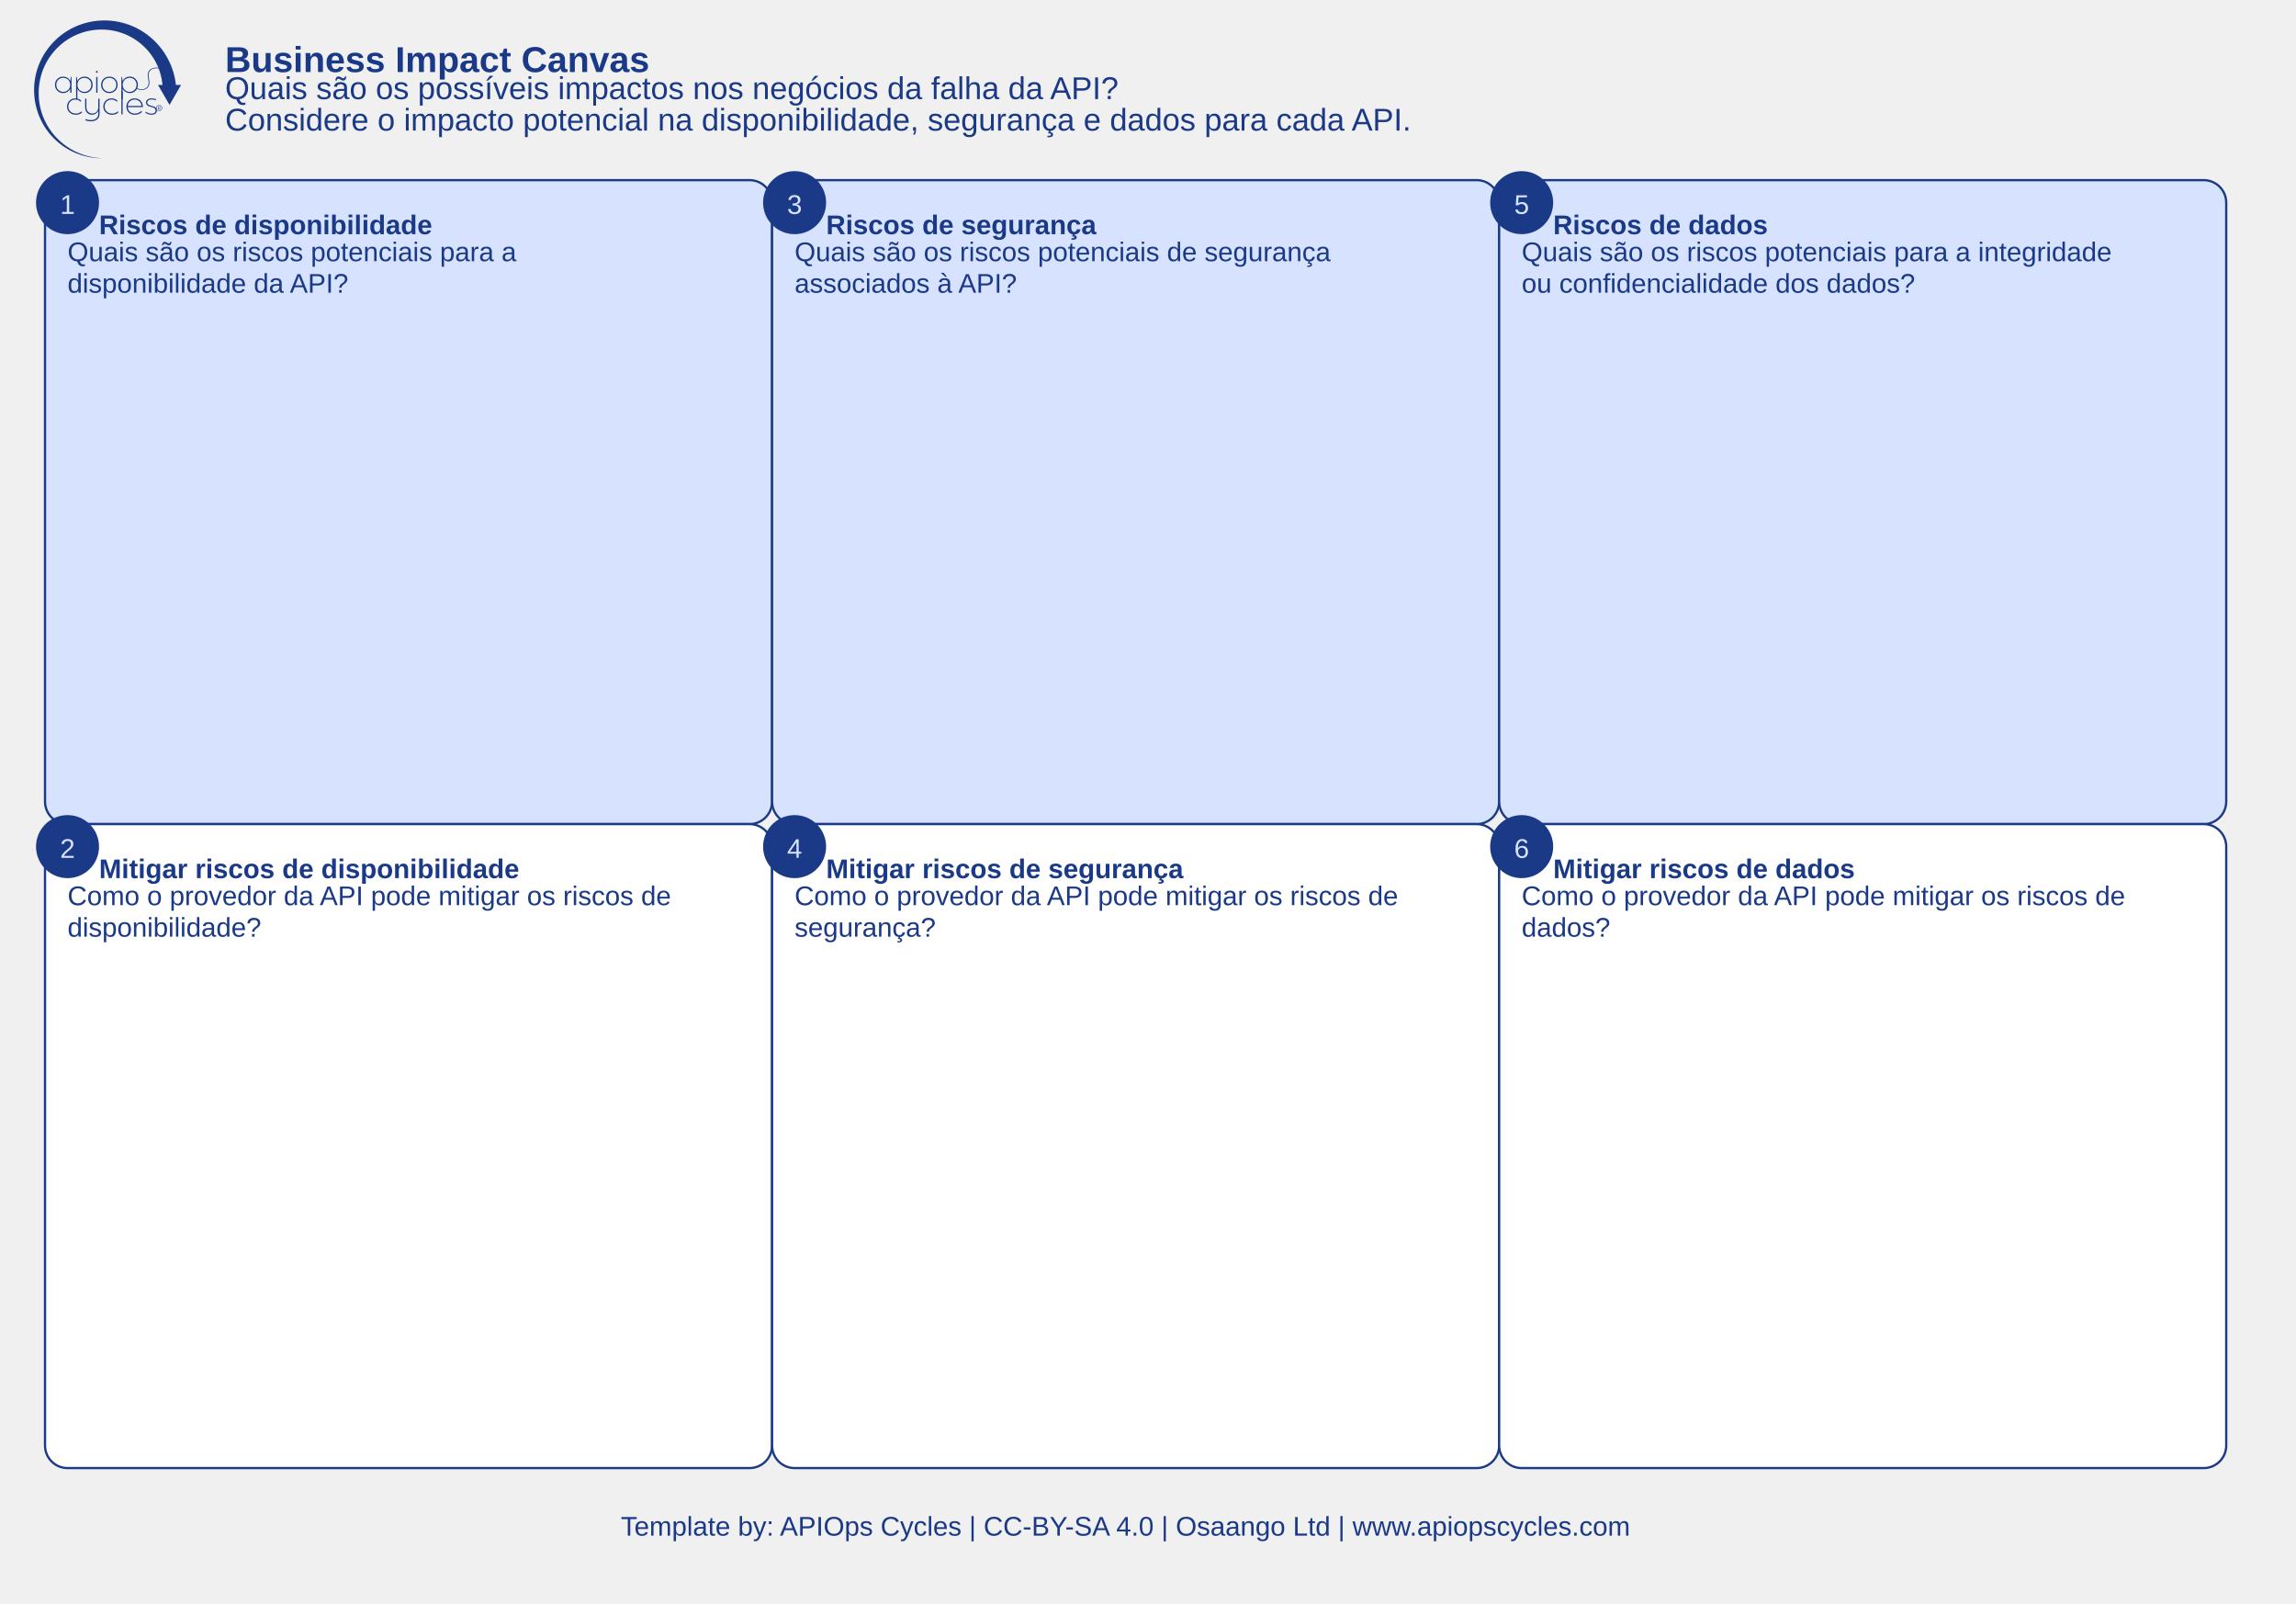
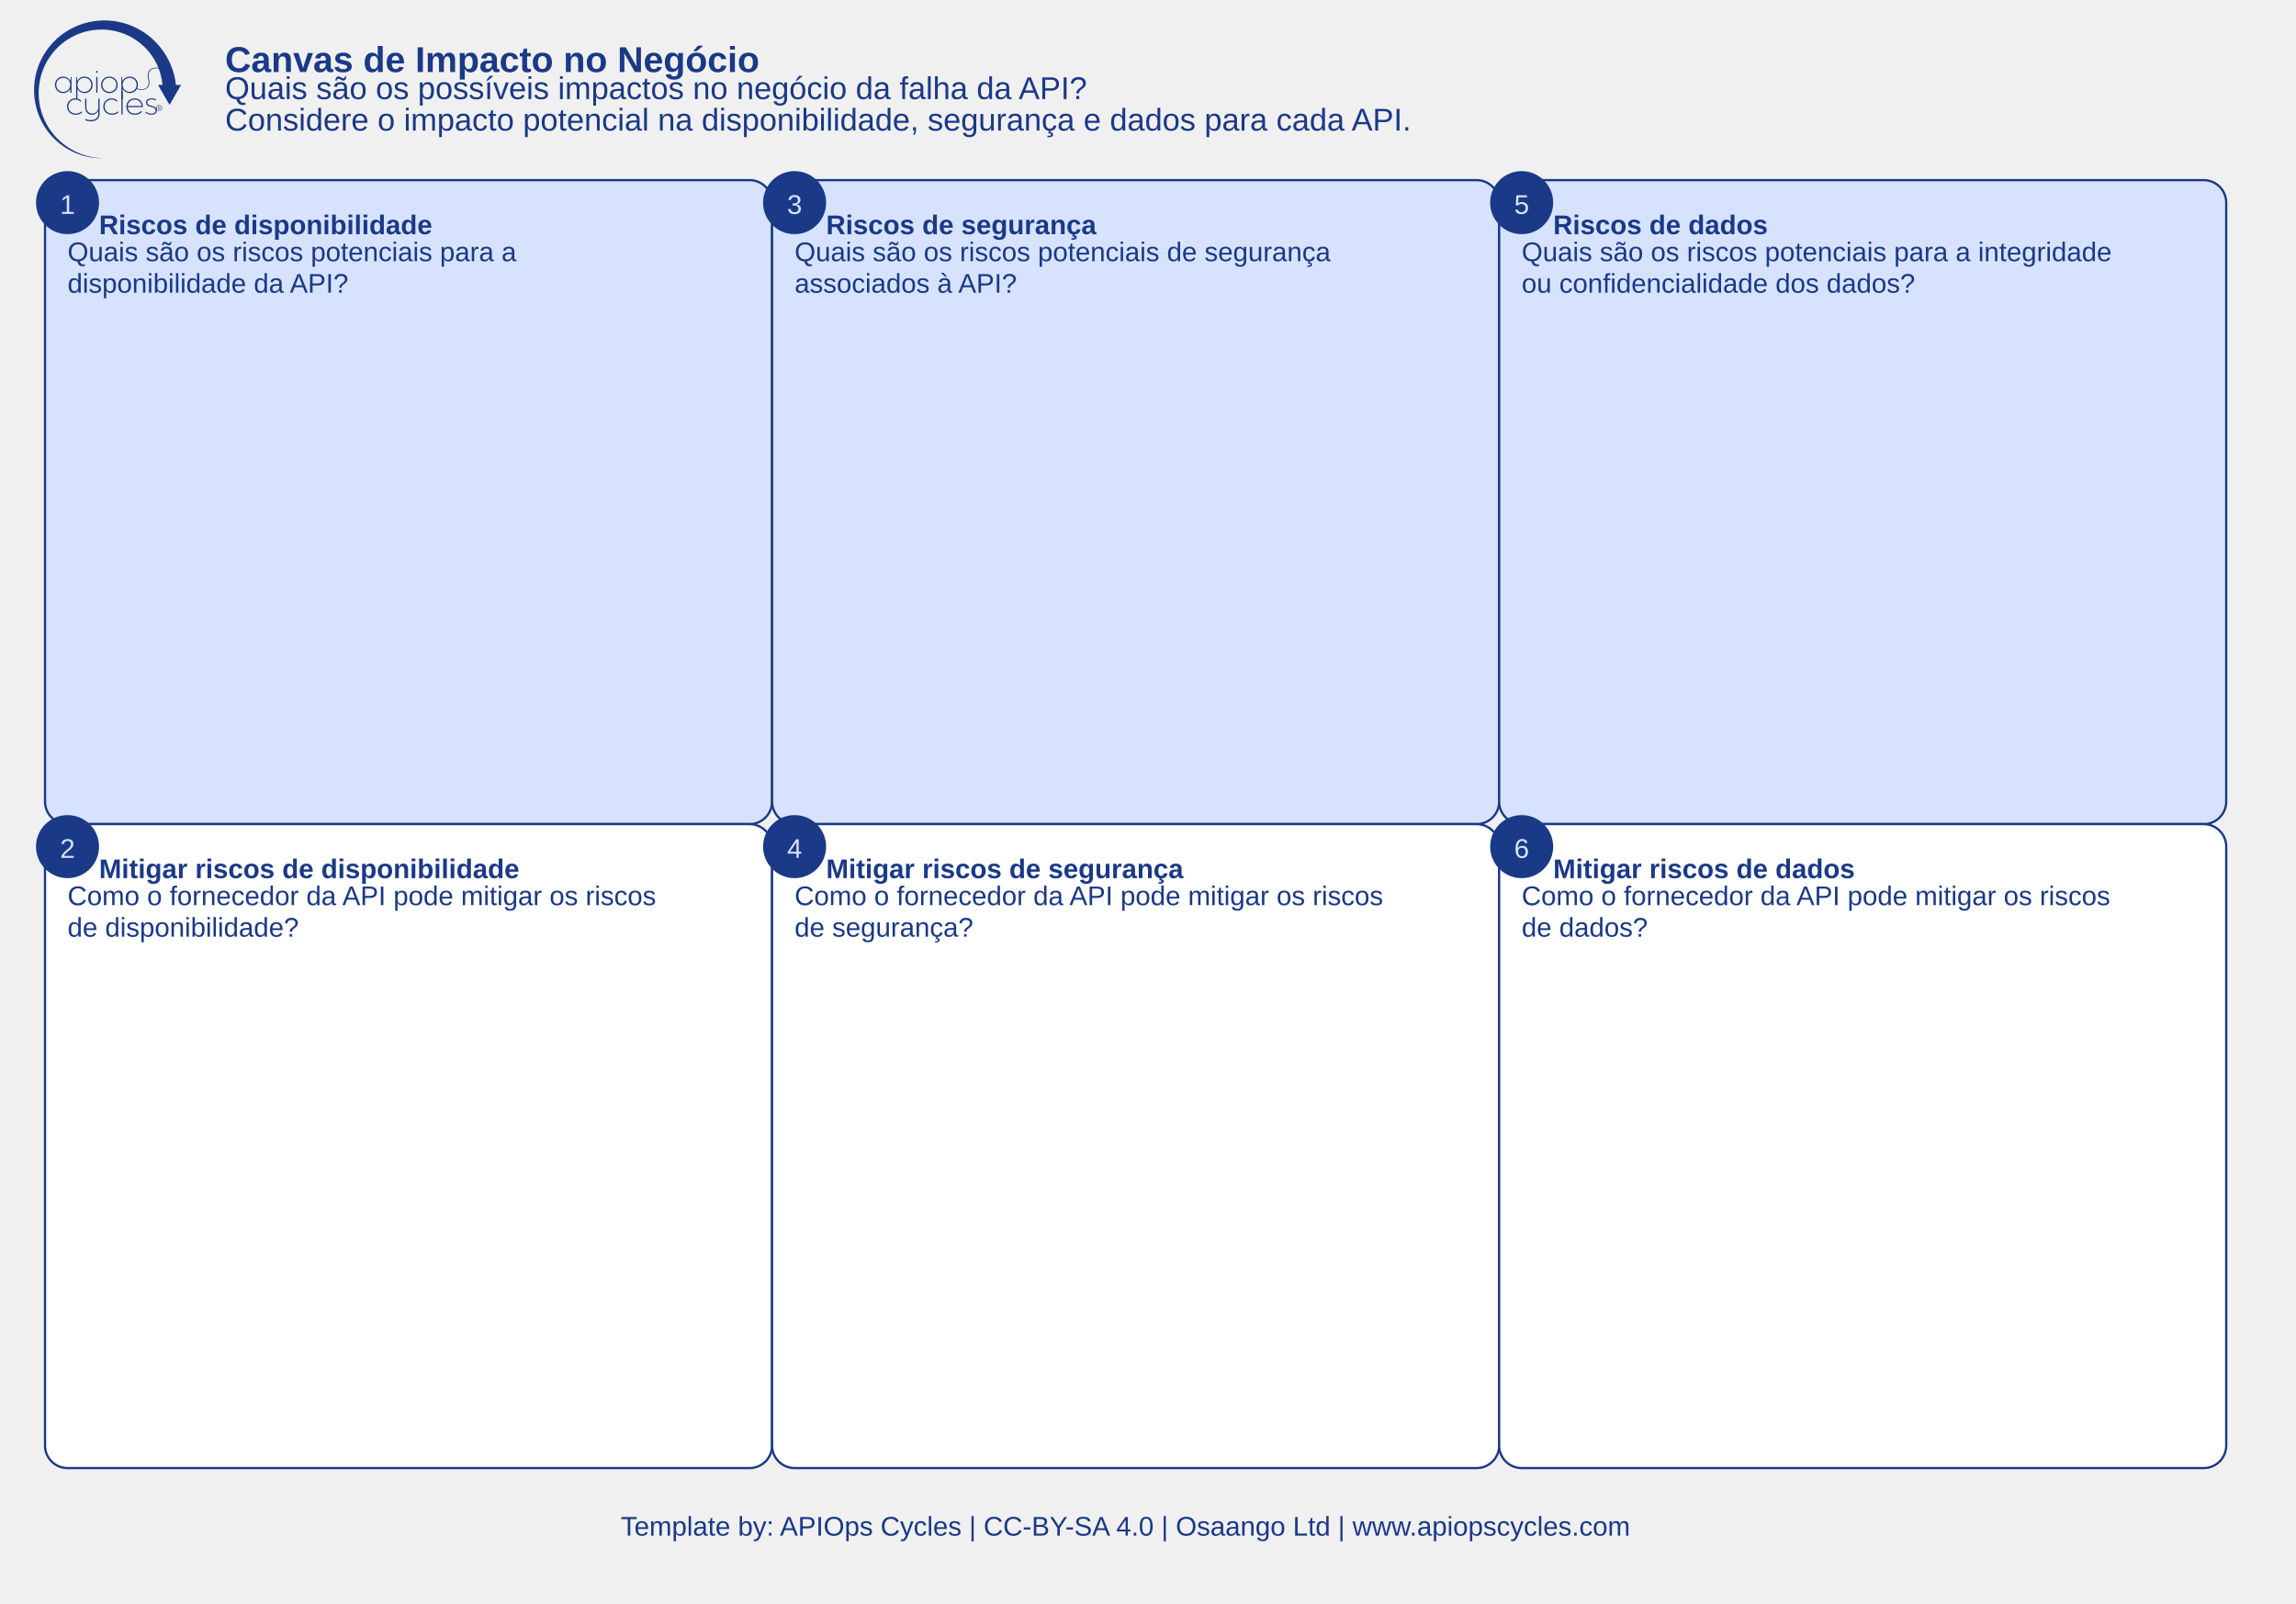
<svg xmlns="http://www.w3.org/2000/svg" width="1020" height="712" font-family="Arial, sans-serif" font-size="12" style="background-color: #f8fafc">
  <defs>
    <filter id="shadow">
      <feDropShadow dx="3" dy="3" stdDeviation="2" flood-color="rgba(0, 0, 0, 0.2)" />
    </filter>
  </defs>
  <g transform="translate(10, 5) scale(0.1,0.1)">
    <svg width="756" zoomAndPan="magnify" viewBox="0 0 567 567" height="756" preserveAspectRatio="xMidYMid meet" version="1.0" id="svg47">
      <defs id="defs5">
        <g id="g1" />
        <clipPath id="ecfbc6fc50">
          <path d="M 0.5 0 L 566.5 0 L 566.5 566 L 0.5 566 Z M 0.5 0 " clip-rule="nonzero" id="path1" />
        </clipPath>
        <clipPath id="4ee1efe14e">
          <path d="M 38 30 L 528.191 30 L 528.191 490 L 38 490 Z M 38 30 " clip-rule="nonzero" id="path2" />
        </clipPath>
        <clipPath id="631ef147b9">
          <path d="M 380 187 L 464 187 L 464 283 L 380 283 Z M 380 187 " clip-rule="nonzero" id="path3" />
        </clipPath>
        <clipPath id="dc9e064c61">
          <path d="M 463.609 187.988 L 458.23 287.418 L 379.734 283.168 L 385.113 183.742 Z M 463.609 187.988 " clip-rule="nonzero" id="path4" />
        </clipPath>
        <clipPath id="06f743e2a4">
          <path d="M 379.477 282.957 L 384.855 183.527 L 463.352 187.773 L 457.973 287.203 Z M 379.477 282.957 " clip-rule="nonzero" id="path5" />
        </clipPath>
      </defs>
      <g clip-path="url(#4ee1efe14e)" id="g8" style="fill:#1a3987;fill-opacity:1">
        <path fill="#ffffff" d="M 116.617 434.637 C 158.09 470.828 212.988 490.789 267.996 489.473 C 191.457 488.059 119.762 445.711 81.969 379.109 C 39.125 305.152 45.559 208.793 98.371 141.828 C 178.516 39.051 332.074 32.734 418.133 131.543 C 443.988 161.492 460.848 199.008 465.605 238.27 C 465.902 240.664 466.145 243.062 466.34 245.465 L 451.488 245.465 L 489.855 311.918 L 528.223 245.465 L 511.156 245.465 C 510.668 240.906 510.059 236.363 509.301 231.844 C 499.641 173.074 467.293 118.582 420.492 81.809 C 314.559 -1.688 159.801 18.852 81.219 129.086 C 13.043 224.371 27.914 357.969 116.617 434.637 " fill-opacity="1" fill-rule="nonzero" id="path8" style="fill:#1a3987;fill-opacity:1" />
      </g>
      <g fill="#ffffff" fill-opacity="1" id="g11" style="fill:#1a3987;fill-opacity:1">
        <g transform="translate(143.5886, 343.5815)" id="g10" style="fill:#1a3987;fill-opacity:1">
          <g id="g9" style="fill:#1a3987;fill-opacity:1">
            <path d="M 34.234 1.172 C 28.742 1.172 23.773 0.016 19.328 -2.297 C 14.879 -4.617 11.363 -7.844 8.781 -11.969 C 6.195 -16.094 4.906 -20.832 4.906 -26.188 C 4.906 -31.551 6.129 -36.273 8.578 -40.359 C 11.035 -44.453 14.32 -47.66 18.438 -49.984 C 22.562 -52.305 27.176 -53.469 32.281 -53.469 C 36.207 -53.469 39.938 -52.781 43.469 -51.406 C 47 -50.031 49.973 -47.938 52.391 -45.125 L 49.547 -42.391 C 47.516 -44.672 45.039 -46.43 42.125 -47.672 C 39.219 -48.922 35.938 -49.547 32.281 -49.547 C 28.031 -49.547 24.141 -48.562 20.609 -46.594 C 17.078 -44.633 14.281 -41.906 12.219 -38.406 C 10.156 -34.906 9.125 -30.832 9.125 -26.188 C 9.125 -21.613 10.234 -17.562 12.453 -14.031 C 14.68 -10.5 17.691 -7.734 21.484 -5.734 C 25.273 -3.742 29.523 -2.75 34.234 -2.75 C 38.098 -2.75 41.629 -3.453 44.828 -4.859 C 48.035 -6.266 51.176 -8.113 54.25 -10.406 L 54.25 -5.594 C 51.438 -3.438 48.363 -1.77 45.031 -0.594 C 41.695 0.582 38.098 1.172 34.234 1.172 Z M 34.234 1.172 " id="path9" style="fill:#1a3987;fill-opacity:1" />
          </g>
        </g>
      </g>
      <g fill="#ffffff" fill-opacity="1" id="g14" style="fill:#1a3987;fill-opacity:1">
        <g transform="translate(200.9774, 343.5815)" id="g13" style="fill:#1a3987;fill-opacity:1">
          <g id="g12" style="fill:#1a3987;fill-opacity:1">
            <path d="M 26.688 23.156 C 24.988 23.156 23.039 22.988 20.844 22.656 C 18.656 22.332 16.461 21.91 14.266 21.391 C 12.078 20.867 10.102 20.312 8.344 19.719 L 9.422 15.594 C 11.973 16.582 14.848 17.398 18.047 18.047 C 21.254 18.703 24.164 19.031 26.781 19.031 C 31.289 19.031 35.41 18.312 39.141 16.875 C 42.867 15.438 45.859 13.113 48.109 9.906 C 50.367 6.707 51.5 2.52 51.5 -2.656 L 51.5 -11.281 L 51.016 -11.281 C 49.055 -7.488 46.273 -4.461 42.672 -2.203 C 39.078 0.047 35.086 1.172 30.703 1.172 C 26.191 1.172 22.203 0.16 18.734 -1.859 C 15.273 -3.891 12.562 -6.77 10.594 -10.5 C 8.633 -14.227 7.656 -18.645 7.656 -23.75 L 7.656 -52.391 L 11.875 -52.391 L 11.875 -23.844 C 11.875 -19.52 12.723 -15.789 14.422 -12.656 C 16.117 -9.52 18.473 -7.098 21.484 -5.391 C 24.492 -3.691 27.895 -2.844 31.688 -2.844 C 35.352 -2.844 38.688 -3.738 41.688 -5.531 C 44.695 -7.332 47.082 -9.801 48.844 -12.938 C 50.613 -16.082 51.5 -19.719 51.5 -23.844 L 51.5 -52.391 L 55.719 -52.391 L 55.719 -2.656 C 55.719 3.301 54.395 8.191 51.75 12.016 C 49.102 15.848 45.586 18.66 41.203 20.453 C 36.816 22.254 31.977 23.156 26.688 23.156 Z M 26.688 23.156 " id="path11" style="fill:#1a3987;fill-opacity:1" />
          </g>
        </g>
      </g>
      <g fill="#ffffff" fill-opacity="1" id="g17" style="fill:#1a3987;fill-opacity:1">
        <g transform="translate(264.3502, 343.5815)" id="g16" style="fill:#1a3987;fill-opacity:1">
          <g id="g15" style="fill:#1a3987;fill-opacity:1">
            <path d="M 34.234 1.172 C 28.742 1.172 23.773 0.016 19.328 -2.297 C 14.879 -4.617 11.363 -7.844 8.781 -11.969 C 6.195 -16.094 4.906 -20.832 4.906 -26.188 C 4.906 -31.551 6.129 -36.273 8.578 -40.359 C 11.035 -44.453 14.32 -47.66 18.438 -49.984 C 22.562 -52.305 27.176 -53.469 32.281 -53.469 C 36.207 -53.469 39.938 -52.781 43.469 -51.406 C 47 -50.031 49.973 -47.938 52.391 -45.125 L 49.547 -42.391 C 47.516 -44.672 45.039 -46.43 42.125 -47.672 C 39.219 -48.922 35.938 -49.547 32.281 -49.547 C 28.031 -49.547 24.141 -48.562 20.609 -46.594 C 17.078 -44.633 14.281 -41.906 12.219 -38.406 C 10.156 -34.906 9.125 -30.832 9.125 -26.188 C 9.125 -21.613 10.234 -17.562 12.453 -14.031 C 14.68 -10.5 17.691 -7.734 21.484 -5.734 C 25.273 -3.742 29.523 -2.75 34.234 -2.75 C 38.098 -2.75 41.629 -3.453 44.828 -4.859 C 48.035 -6.266 51.176 -8.113 54.25 -10.406 L 54.25 -5.594 C 51.438 -3.438 48.363 -1.77 45.031 -0.594 C 41.695 0.582 38.098 1.172 34.234 1.172 Z M 34.234 1.172 " id="path14" style="fill:#1a3987;fill-opacity:1" />
          </g>
        </g>
      </g>
      <g fill="#ffffff" fill-opacity="1" id="g20" style="fill:#1a3987;fill-opacity:1">
        <g transform="translate(321.739, 343.5815)" id="g19" style="fill:#1a3987;fill-opacity:1">
          <g id="g18" style="fill:#1a3987;fill-opacity:1">
            <path d="M 7.656 0 L 7.656 -76.422 L 11.875 -76.422 L 11.875 0 Z M 7.656 0 " id="path17" style="fill:#1a3987;fill-opacity:1" />
          </g>
        </g>
      </g>
      <g fill="#ffffff" fill-opacity="1" id="g23" style="fill:#1a3987;fill-opacity:1">
        <g transform="translate(341.261, 343.5815)" id="g22" style="fill:#1a3987;fill-opacity:1">
          <g id="g21" style="fill:#1a3987;fill-opacity:1">
            <path d="M 33.266 1.172 C 27.566 1.172 22.594 0.016 18.344 -2.297 C 14.094 -4.617 10.789 -7.844 8.438 -11.969 C 6.082 -16.094 4.906 -20.832 4.906 -26.188 C 4.906 -31.551 6.129 -36.273 8.578 -40.359 C 11.035 -44.453 14.32 -47.66 18.438 -49.984 C 22.562 -52.305 27.176 -53.469 32.281 -53.469 C 37.383 -53.469 42.008 -52.305 46.156 -49.984 C 50.312 -47.66 53.598 -44.453 56.016 -40.359 C 58.441 -36.273 59.656 -31.551 59.656 -26.188 L 59.656 -24.328 L 9.219 -24.328 C 9.477 -20.078 10.641 -16.316 12.703 -13.047 C 14.766 -9.773 17.547 -7.238 21.047 -5.438 C 24.547 -3.645 28.617 -2.75 33.266 -2.75 C 37.316 -2.75 41.172 -3.5 44.828 -5 C 48.492 -6.508 51.602 -8.766 54.156 -11.766 L 56.906 -8.531 C 53.895 -5.133 50.328 -2.664 46.203 -1.125 C 42.086 0.406 37.773 1.172 33.266 1.172 Z M 9.219 -28.156 L 55.328 -28.156 C 55.066 -32.406 53.875 -36.133 51.75 -39.344 C 49.625 -42.551 46.875 -45.051 43.5 -46.844 C 40.133 -48.645 36.395 -49.547 32.281 -49.547 C 28.219 -49.547 24.504 -48.645 21.141 -46.844 C 17.773 -45.051 15.031 -42.551 12.906 -39.344 C 10.781 -36.133 9.551 -32.406 9.219 -28.156 Z M 9.219 -28.156 " id="path20" style="fill:#1a3987;fill-opacity:1" />
          </g>
        </g>
      </g>
      <g fill="#ffffff" fill-opacity="1" id="g26" style="fill:#1a3987;fill-opacity:1">
        <g transform="translate(405.8111, 343.5815)" id="g25" style="fill:#1a3987;fill-opacity:1">
          <g id="g24" style="fill:#1a3987;fill-opacity:1">
            <path d="M 24.328 1.172 C 20.211 1.172 16.367 0.52 12.797 -0.781 C 9.234 -2.094 6.145 -3.695 3.531 -5.594 L 5.203 -9.031 C 7.492 -7.195 10.27 -5.641 13.531 -4.359 C 16.801 -3.086 20.336 -2.453 24.141 -2.453 C 28.316 -2.453 31.613 -3.383 34.031 -5.25 C 36.457 -7.113 37.672 -9.516 37.672 -12.453 C 37.672 -15.535 36.656 -18.07 34.625 -20.062 C 32.602 -22.062 28.711 -23.648 22.953 -24.828 C 16.68 -26.129 12.234 -28.07 9.609 -30.656 C 6.992 -33.238 5.688 -36.426 5.688 -40.219 C 5.688 -42.645 6.453 -44.852 7.984 -46.844 C 9.523 -48.844 11.672 -50.445 14.422 -51.656 C 17.172 -52.863 20.375 -53.469 24.031 -53.469 C 27.102 -53.469 29.832 -53.207 32.219 -52.688 C 34.613 -52.164 36.859 -51.508 38.953 -50.719 L 38.953 -46.797 C 36.984 -47.648 34.77 -48.367 32.312 -48.953 C 29.863 -49.547 27.07 -49.844 23.938 -49.844 C 19.75 -49.844 16.363 -48.895 13.781 -47 C 11.195 -45.102 9.906 -42.844 9.906 -40.219 C 9.906 -38.457 10.312 -36.836 11.125 -35.359 C 11.945 -33.891 13.406 -32.582 15.5 -31.438 C 17.594 -30.301 20.602 -29.305 24.531 -28.453 C 30.938 -27.078 35.43 -25.098 38.016 -22.516 C 40.598 -19.93 41.891 -16.613 41.891 -12.562 C 41.891 -8.633 40.301 -5.363 37.125 -2.75 C 33.957 -0.133 29.691 1.172 24.328 1.172 Z M 24.328 1.172 " id="path23" style="fill:#1a3987;fill-opacity:1" />
          </g>
        </g>
      </g>
      <g fill="#ffffff" fill-opacity="1" id="g29" style="fill:#1a3987;fill-opacity:1">
        <g transform="translate(103.1736,271.3029)" id="g28" style="fill:#1a3987;fill-opacity:1">
          <g id="g27" style="fill:#1a3987;fill-opacity:1">
            <path d="m 31.969,1.188 c -4.98,0 -9.508,-1.164 -13.578,-3.484 -4.062,-2.332 -7.293,-5.566 -9.688,-9.703 -2.398,-4.133 -3.594,-8.891 -3.594,-14.266 0,-5.375 1.195,-10.109 3.594,-14.203 2.395,-4.102 5.625,-7.316 9.688,-9.641 4.07,-2.332 8.598,-3.5 13.578,-3.5 5.188,0 9.875,1.262 14.062,3.781 4.195,2.523 7.414,5.98 9.656,10.375 h 0.578 L 57.844,-52.531 h 2.266 V 0 H 55.875 V -12.297 H 55.281 C 52.988,-8.098 49.789,-4.801 45.688,-2.406 41.594,-0.008 37.02,1.188 31.969,1.188 Z M 32.562,-2.75 c 4.332,0 8.25,-1 11.75,-3 3.508,-2 6.297,-4.77 8.359,-8.312 2.07,-3.539 3.109,-7.609 3.109,-12.203 0,-4.656 -1.039,-8.738 -3.109,-12.25 -2.062,-3.508 -4.852,-6.242 -8.359,-8.203 -3.5,-1.969 -7.418,-2.953 -11.75,-2.953 -4.262,0 -8.148,0.984 -11.656,2.953 -3.512,1.961 -6.32,4.695 -8.422,8.203 -2.094,3.512 -3.141,7.594 -3.141,12.25 0,4.594 1.031,8.664 3.094,12.203 2.07,3.543 4.879,6.312 8.422,8.312 3.539,2 7.441,3 11.703,3 z m 0,0" id="path26" style="fill:#1a3987;fill-opacity:1" />
          </g>
        </g>
      </g>
      <g fill="#ffffff" fill-opacity="1" id="g32" style="fill:#1a3987;fill-opacity:1">
        <g transform="translate(170.9521,271.3029)" id="g31" style="fill:#1a3987;fill-opacity:1">
          <g id="g30" style="fill:#1a3987;fill-opacity:1">
            <path d="M 7.672,21.734 V -52.531 H 9.938 l 1.578,13.078 H 12 c 2.289,-4.395 5.535,-7.852 9.734,-10.375 4.195,-2.52 8.891,-3.781 14.078,-3.781 4.977,0 9.5,1.168 13.562,3.5 4.07,2.324 7.305,5.539 9.703,9.641 2.395,4.094 3.594,8.828 3.594,14.203 0,5.375 -1.199,10.133 -3.594,14.266 C 56.68,-7.863 53.445,-4.629 49.375,-2.297 45.312,0.023 40.789,1.188 35.812,1.188 30.82,1.188 26.258,-0.008 22.125,-2.406 18,-4.801 14.789,-8.066 12.5,-12.203 h -0.594 v 33.938 z M 35.219,-2.75 c 4.258,0 8.145,-1 11.656,-3 3.508,-2 6.297,-4.77 8.359,-8.312 2.07,-3.539 3.109,-7.609 3.109,-12.203 0,-4.656 -1.039,-8.738 -3.109,-12.25 -2.062,-3.508 -4.852,-6.242 -8.359,-8.203 -3.512,-1.969 -7.398,-2.953 -11.656,-2.953 -4.262,0 -8.164,0.984 -11.703,2.953 -3.543,1.961 -6.352,4.695 -8.422,8.203 -2.062,3.512 -3.094,7.594 -3.094,12.25 0,4.594 1.031,8.664 3.094,12.203 2.07,3.543 4.879,6.312 8.422,8.312 3.539,2 7.441,3 11.703,3 z m 0,0" id="path29" style="fill:#1a3987;fill-opacity:1" />
          </g>
        </g>
      </g>
      <g fill="#ffffff" fill-opacity="1" id="g35" style="fill:#1a3987;fill-opacity:1">
        <g transform="translate(238.2387, 271.3029)" id="g34" style="fill:#1a3987;fill-opacity:1">
          <g id="g33" style="fill:#1a3987;fill-opacity:1">
            <path d="M 9.438 -66.406 C 8.594 -66.406 7.859 -66.711 7.234 -67.328 C 6.609 -67.953 6.297 -68.691 6.297 -69.547 C 6.297 -70.398 6.609 -71.117 7.234 -71.703 C 7.859 -72.297 8.594 -72.594 9.438 -72.594 C 10.289 -72.594 11.016 -72.297 11.609 -71.703 C 12.203 -71.117 12.5 -70.398 12.5 -69.547 C 12.5 -68.691 12.203 -67.953 11.609 -67.328 C 11.016 -66.711 10.289 -66.406 9.438 -66.406 Z M 7.281 0 L 7.281 -52.531 L 11.609 -52.531 L 11.609 0 Z M 7.281 0 " id="path32" style="fill:#1a3987;fill-opacity:1" />
          </g>
        </g>
      </g>
      <g fill="#ffffff" fill-opacity="1" id="g38" style="fill:#1a3987;fill-opacity:1">
        <g transform="translate(257.0278,271.3029)" id="g37" style="fill:#1a3987;fill-opacity:1">
          <g id="g36" style="fill:#1a3987;fill-opacity:1">
            <path d="m 32.359,1.188 c -5.117,0 -9.742,-1.164 -13.875,-3.484 -4.125,-2.332 -7.418,-5.566 -9.875,-9.703 -2.461,-4.133 -3.688,-8.891 -3.688,-14.266 0,-5.375 1.227,-10.109 3.688,-14.203 2.457,-4.102 5.75,-7.316 9.875,-9.641 4.133,-2.332 8.758,-3.5 13.875,-3.5 5.113,0 9.738,1.168 13.875,3.5 4.133,2.324 7.43,5.539 9.891,9.641 2.457,4.094 3.688,8.828 3.688,14.203 0,5.375 -1.23,10.133 -3.688,14.266 -2.461,4.137 -5.758,7.371 -9.891,9.703 -4.137,2.32 -8.762,3.484 -13.875,3.484 z m 0,-3.938 c 4.332,0 8.254,-1 11.766,-3 3.508,-2 6.297,-4.77 8.359,-8.312 2.062,-3.539 3.094,-7.609 3.094,-12.203 0,-4.656 -1.031,-8.738 -3.094,-12.25 -2.062,-3.508 -4.852,-6.242 -8.359,-8.203 -3.512,-1.969 -7.434,-2.953 -11.766,-2.953 -4.262,0 -8.164,0.984 -11.703,2.953 -3.543,1.961 -6.344,4.695 -8.406,8.203 -2.062,3.512 -3.094,7.594 -3.094,12.25 0,4.594 1.031,8.664 3.094,12.203 2.062,3.543 4.863,6.312 8.406,8.312 3.539,2 7.441,3 11.703,3 z m 0,0" id="path35" style="fill:#1a3987;fill-opacity:1" />
          </g>
        </g>
      </g>
      <g fill="#ffffff" fill-opacity="1" id="g41" style="fill:#1a3987;fill-opacity:1">
        <g transform="translate(321.7568,271.3029)" id="g40" style="fill:#1a3987;fill-opacity:1">
          <g id="g39" style="fill:#1a3987;fill-opacity:1">
            <path d="M 7.672,21.734 V -52.531 H 9.938 l 1.578,13.078 H 12 c 2.289,-4.395 5.535,-7.852 9.734,-10.375 4.195,-2.52 8.891,-3.781 14.078,-3.781 4.977,0 9.5,1.168 13.562,3.5 4.07,2.324 7.305,5.539 9.703,9.641 2.395,4.094 3.594,8.828 3.594,14.203 0,5.375 -1.199,10.133 -3.594,14.266 C 56.68,-7.863 53.445,-4.629 49.375,-2.297 45.312,0.023 40.789,1.188 35.812,1.188 30.82,1.188 26.258,-0.008 22.125,-2.406 18,-4.801 14.789,-8.066 12.5,-12.203 h -0.594 v 33.938 z M 35.219,-2.75 c 4.258,0 8.145,-1 11.656,-3 3.508,-2 6.297,-4.77 8.359,-8.312 2.07,-3.539 3.109,-7.609 3.109,-12.203 0,-4.656 -1.039,-8.738 -3.109,-12.25 -2.062,-3.508 -4.852,-6.242 -8.359,-8.203 -3.512,-1.969 -7.398,-2.953 -11.656,-2.953 -4.262,0 -8.164,0.984 -11.703,2.953 -3.543,1.961 -6.352,4.695 -8.422,8.203 -2.062,3.512 -3.094,7.594 -3.094,12.25 0,4.594 1.031,8.664 3.094,12.203 2.07,3.543 4.879,6.312 8.422,8.312 3.539,2 7.441,3 11.703,3 z m 0,0" id="path38" style="fill:#1a3987;fill-opacity:1" />
          </g>
        </g>
      </g>
      <g fill="#ffffff" fill-opacity="1" id="g44" style="fill:#1a3987;fill-opacity:1">
        <g transform="translate(443.0016, 344.7426)" id="g43" style="fill:#1a3987;fill-opacity:1">
          <g id="g42" style="fill:#1a3987;fill-opacity:1">
            <path d="M 12.016 -12.578 C 10.18 -12.578 8.504 -13.008 6.984 -13.875 C 5.461 -14.75 4.242 -15.93 3.328 -17.422 C 2.41 -18.91 1.953 -20.602 1.953 -22.5 C 1.953 -24.426 2.41 -26.133 3.328 -27.625 C 4.242 -29.113 5.461 -30.289 6.984 -31.156 C 8.504 -32.031 10.18 -32.469 12.016 -32.469 C 13.879 -32.469 15.586 -32.031 17.141 -31.156 C 18.691 -30.289 19.926 -29.113 20.844 -27.625 C 21.758 -26.133 22.219 -24.426 22.219 -22.5 C 22.219 -20.602 21.758 -18.91 20.844 -17.422 C 19.926 -15.93 18.691 -14.75 17.141 -13.875 C 15.586 -13.008 13.879 -12.578 12.016 -12.578 Z M 12.016 -13.922 C 13.691 -13.922 15.172 -14.285 16.453 -15.016 C 17.742 -15.742 18.766 -16.754 19.516 -18.047 C 20.266 -19.336 20.641 -20.82 20.641 -22.5 C 20.641 -24.207 20.266 -25.703 19.516 -26.984 C 18.766 -28.273 17.742 -29.285 16.453 -30.016 C 15.172 -30.742 13.691 -31.109 12.016 -31.109 C 10.398 -31.109 8.957 -30.742 7.688 -30.016 C 6.414 -29.285 5.414 -28.273 4.688 -26.984 C 3.957 -25.703 3.594 -24.207 3.594 -22.5 C 3.594 -20.82 3.957 -19.336 4.688 -18.047 C 5.414 -16.754 6.414 -15.742 7.688 -15.016 C 8.957 -14.285 10.398 -13.922 12.016 -13.922 Z M 8.578 -16.859 L 8.578 -28.312 L 11.547 -28.312 C 13.285 -28.312 14.539 -27.879 15.312 -27.016 C 16.094 -26.148 16.484 -25.109 16.484 -23.891 C 16.484 -23.086 16.281 -22.352 15.875 -21.688 C 15.477 -21.02 14.875 -20.516 14.062 -20.172 L 16.484 -16.859 L 14.672 -16.859 L 12.578 -19.75 L 10.109 -19.75 L 10.109 -16.859 Z M 10.109 -20.906 L 11.453 -20.906 C 12.766 -20.906 13.664 -21.188 14.156 -21.75 C 14.656 -22.312 14.906 -23.023 14.906 -23.891 C 14.906 -24.797 14.656 -25.551 14.156 -26.156 C 13.664 -26.758 12.766 -27.062 11.453 -27.062 L 10.109 -27.062 Z M 10.109 -20.906 " id="path41" style="fill:#1a3987;fill-opacity:1" />
          </g>
        </g>
      </g>
      <g clip-path="url(#631ef147b9)" id="g47" transform="matrix(0.9917124,0,0,0.7826673,3.840058,40.77719)" style="fill:#1a3987;fill-opacity:1">
        <g clip-path="url(#dc9e064c61)" id="g46" style="fill:#1a3987;fill-opacity:1">
          <g clip-path="url(#06f743e2a4)" id="g45" style="fill:#1a3987;fill-opacity:1">
            <path fill="#ffffff" d="m 380.312,275.602 c -0.469,0.598 -0.363,1.461 0.23,1.93 5.379,4.219 12.348,6.117 19.121,5.199 6.773,-0.918 12.988,-4.594 17.051,-10.094 4.625,-6.254 6.59,-14.914 5.836,-25.734 -0.27,-3.887 -0.832,-7.789 -1.375,-11.559 -0.668,-4.652 -1.359,-9.465 -1.492,-14.203 -0.188,-6.918 0.91,-16.555 7.211,-23.152 3.93,-4.113 9.719,-6.754 16.297,-7.43 5.484,-0.566 11.523,0.164 18.465,2.23 0.727,0.215 1.492,-0.199 1.707,-0.926 0.031,-0.105 0.051,-0.211 0.059,-0.32 0.031,-0.617 -0.359,-1.203 -0.98,-1.387 -7.297,-2.172 -13.684,-2.934 -19.531,-2.332 -7.23,0.746 -13.621,3.68 -18,8.266 -6.957,7.281 -8.176,17.684 -7.973,25.129 0.133,4.895 0.84,9.785 1.52,14.516 0.535,3.723 1.09,7.57 1.352,11.359 0.707,10.148 -1.078,18.195 -5.301,23.91 -3.57,4.832 -9.258,8.199 -15.211,9.004 -5.953,0.805 -12.328,-0.93 -17.055,-4.637 -0.598,-0.469 -1.461,-0.367 -1.93,0.23 z m 0,0" fill-opacity="1" fill-rule="nonzero" id="path44" style="fill:#1a3987;fill-opacity:1" />
          </g>
        </g>
      </g>
    </svg>
  </g>
  <text x="100" y="32" text-anchor="start" font-family="Arial, sans-serif" font-size="16" fill="#1a3987" font-weight="bold">
-     <tspan>Business Impact Canvas</tspan>
+     <tspan>Canvas de Impacto no Negócio</tspan>
  </text>
  <text x="100" y="44" text-anchor="start" font-family="Arial, sans-serif" font-size="14" fill="#1a3987">
-     <tspan>Quais são os possíveis impactos nos negócios da falha da API?</tspan>
+     <tspan>Quais são os possíveis impactos no negócio da falha da API?</tspan>
  </text>
  <text x="100" y="58" text-anchor="start" font-family="Arial, sans-serif" font-size="14" fill="#1a3987">
    <tspan>Considere o impacto potencial na disponibilidade, segurança e dados para cada API.</tspan>
  </text>
  <rect x="20" y="80" width="323" height="286" fill="#d7e3fe" stroke="#1a3987" rx="10" ry="10" />
  <circle cx="30" cy="90" r="14" fill="#1a3987" />
  <text x="30" y="95" text-anchor="middle" font-family="Arial, sans-serif" font-size="12" fill="#d7e3fe">1</text>
  <text x="44" y="104" text-anchor="start" font-family="Arial, sans-serif" font-size="12" fill="#1a3987" font-weight="bold">
    <tspan>Riscos de disponibilidade</tspan>
  </text>
  <text x="30" y="116" text-anchor="start" font-family="Arial, sans-serif" font-size="12" fill="#1a3987">
    <tspan>Quais são os riscos potenciais para a</tspan>
    <tspan x="30" dy="14">disponibilidade da API?</tspan>
  </text>
  <rect x="343" y="80" width="323" height="286" fill="#d7e3fe" stroke="#1a3987" rx="10" ry="10" />
  <circle cx="353" cy="90" r="14" fill="#1a3987" />
  <text x="353" y="95" text-anchor="middle" font-family="Arial, sans-serif" font-size="12" fill="#d7e3fe">3</text>
  <text x="367" y="104" text-anchor="start" font-family="Arial, sans-serif" font-size="12" fill="#1a3987" font-weight="bold">
    <tspan>Riscos de segurança</tspan>
  </text>
  <text x="353" y="116" text-anchor="start" font-family="Arial, sans-serif" font-size="12" fill="#1a3987">
    <tspan>Quais são os riscos potenciais de segurança</tspan>
    <tspan x="353" dy="14">associados à API?</tspan>
  </text>
  <rect x="666" y="80" width="323" height="286" fill="#d7e3fe" stroke="#1a3987" rx="10" ry="10" />
  <circle cx="676" cy="90" r="14" fill="#1a3987" />
  <text x="676" y="95" text-anchor="middle" font-family="Arial, sans-serif" font-size="12" fill="#d7e3fe">5</text>
  <text x="690" y="104" text-anchor="start" font-family="Arial, sans-serif" font-size="12" fill="#1a3987" font-weight="bold">
    <tspan>Riscos de dados</tspan>
  </text>
  <text x="676" y="116" text-anchor="start" font-family="Arial, sans-serif" font-size="12" fill="#1a3987">
    <tspan>Quais são os riscos potenciais para a integridade</tspan>
    <tspan x="676" dy="14">ou confidencialidade dos dados?</tspan>
  </text>
  <rect x="20" y="366" width="323" height="286" fill="#ffffff" stroke="#1a3987" rx="10" ry="10" />
  <circle cx="30" cy="376" r="14" fill="#1a3987" />
  <text x="30" y="381" text-anchor="middle" font-family="Arial, sans-serif" font-size="12" fill="#d7e3fe">2</text>
  <text x="44" y="390" text-anchor="start" font-family="Arial, sans-serif" font-size="12" fill="#1a3987" font-weight="bold">
    <tspan>Mitigar riscos de disponibilidade</tspan>
  </text>
  <text x="30" y="402" text-anchor="start" font-family="Arial, sans-serif" font-size="12" fill="#1a3987">
-     <tspan>Como o provedor da API pode mitigar os riscos de</tspan>
-     <tspan x="30" dy="14">disponibilidade?</tspan>
+     <tspan>Como o fornecedor da API pode mitigar os riscos</tspan>
+     <tspan x="30" dy="14">de disponibilidade?</tspan>
  </text>
  <rect x="343" y="366" width="323" height="286" fill="#ffffff" stroke="#1a3987" rx="10" ry="10" />
  <circle cx="353" cy="376" r="14" fill="#1a3987" />
  <text x="353" y="381" text-anchor="middle" font-family="Arial, sans-serif" font-size="12" fill="#d7e3fe">4</text>
  <text x="367" y="390" text-anchor="start" font-family="Arial, sans-serif" font-size="12" fill="#1a3987" font-weight="bold">
    <tspan>Mitigar riscos de segurança</tspan>
  </text>
  <text x="353" y="402" text-anchor="start" font-family="Arial, sans-serif" font-size="12" fill="#1a3987">
-     <tspan>Como o provedor da API pode mitigar os riscos de</tspan>
-     <tspan x="353" dy="14">segurança?</tspan>
+     <tspan>Como o fornecedor da API pode mitigar os riscos</tspan>
+     <tspan x="353" dy="14">de segurança?</tspan>
  </text>
  <rect x="666" y="366" width="323" height="286" fill="#ffffff" stroke="#1a3987" rx="10" ry="10" />
  <circle cx="676" cy="376" r="14" fill="#1a3987" />
  <text x="676" y="381" text-anchor="middle" font-family="Arial, sans-serif" font-size="12" fill="#d7e3fe">6</text>
  <text x="690" y="390" text-anchor="start" font-family="Arial, sans-serif" font-size="12" fill="#1a3987" font-weight="bold">
    <tspan>Mitigar riscos de dados</tspan>
  </text>
  <text x="676" y="402" text-anchor="start" font-family="Arial, sans-serif" font-size="12" fill="#1a3987">
-     <tspan>Como o provedor da API pode mitigar os riscos de</tspan>
-     <tspan x="676" dy="14">dados?</tspan>
+     <tspan>Como o fornecedor da API pode mitigar os riscos</tspan>
+     <tspan x="676" dy="14">de dados?</tspan>
  </text>
  <text class="footer" x="500" y="682" text-anchor="middle" font-family="Arial, sans-serif" font-size="12" fill="#1a3987">Template by: APIOps Cycles | CC-BY-SA 4.0 | Osaango Ltd | <a href="http://www.apiopscycles.com" target="_blank">www.apiopscycles.com</a>
  </text>
</svg>
